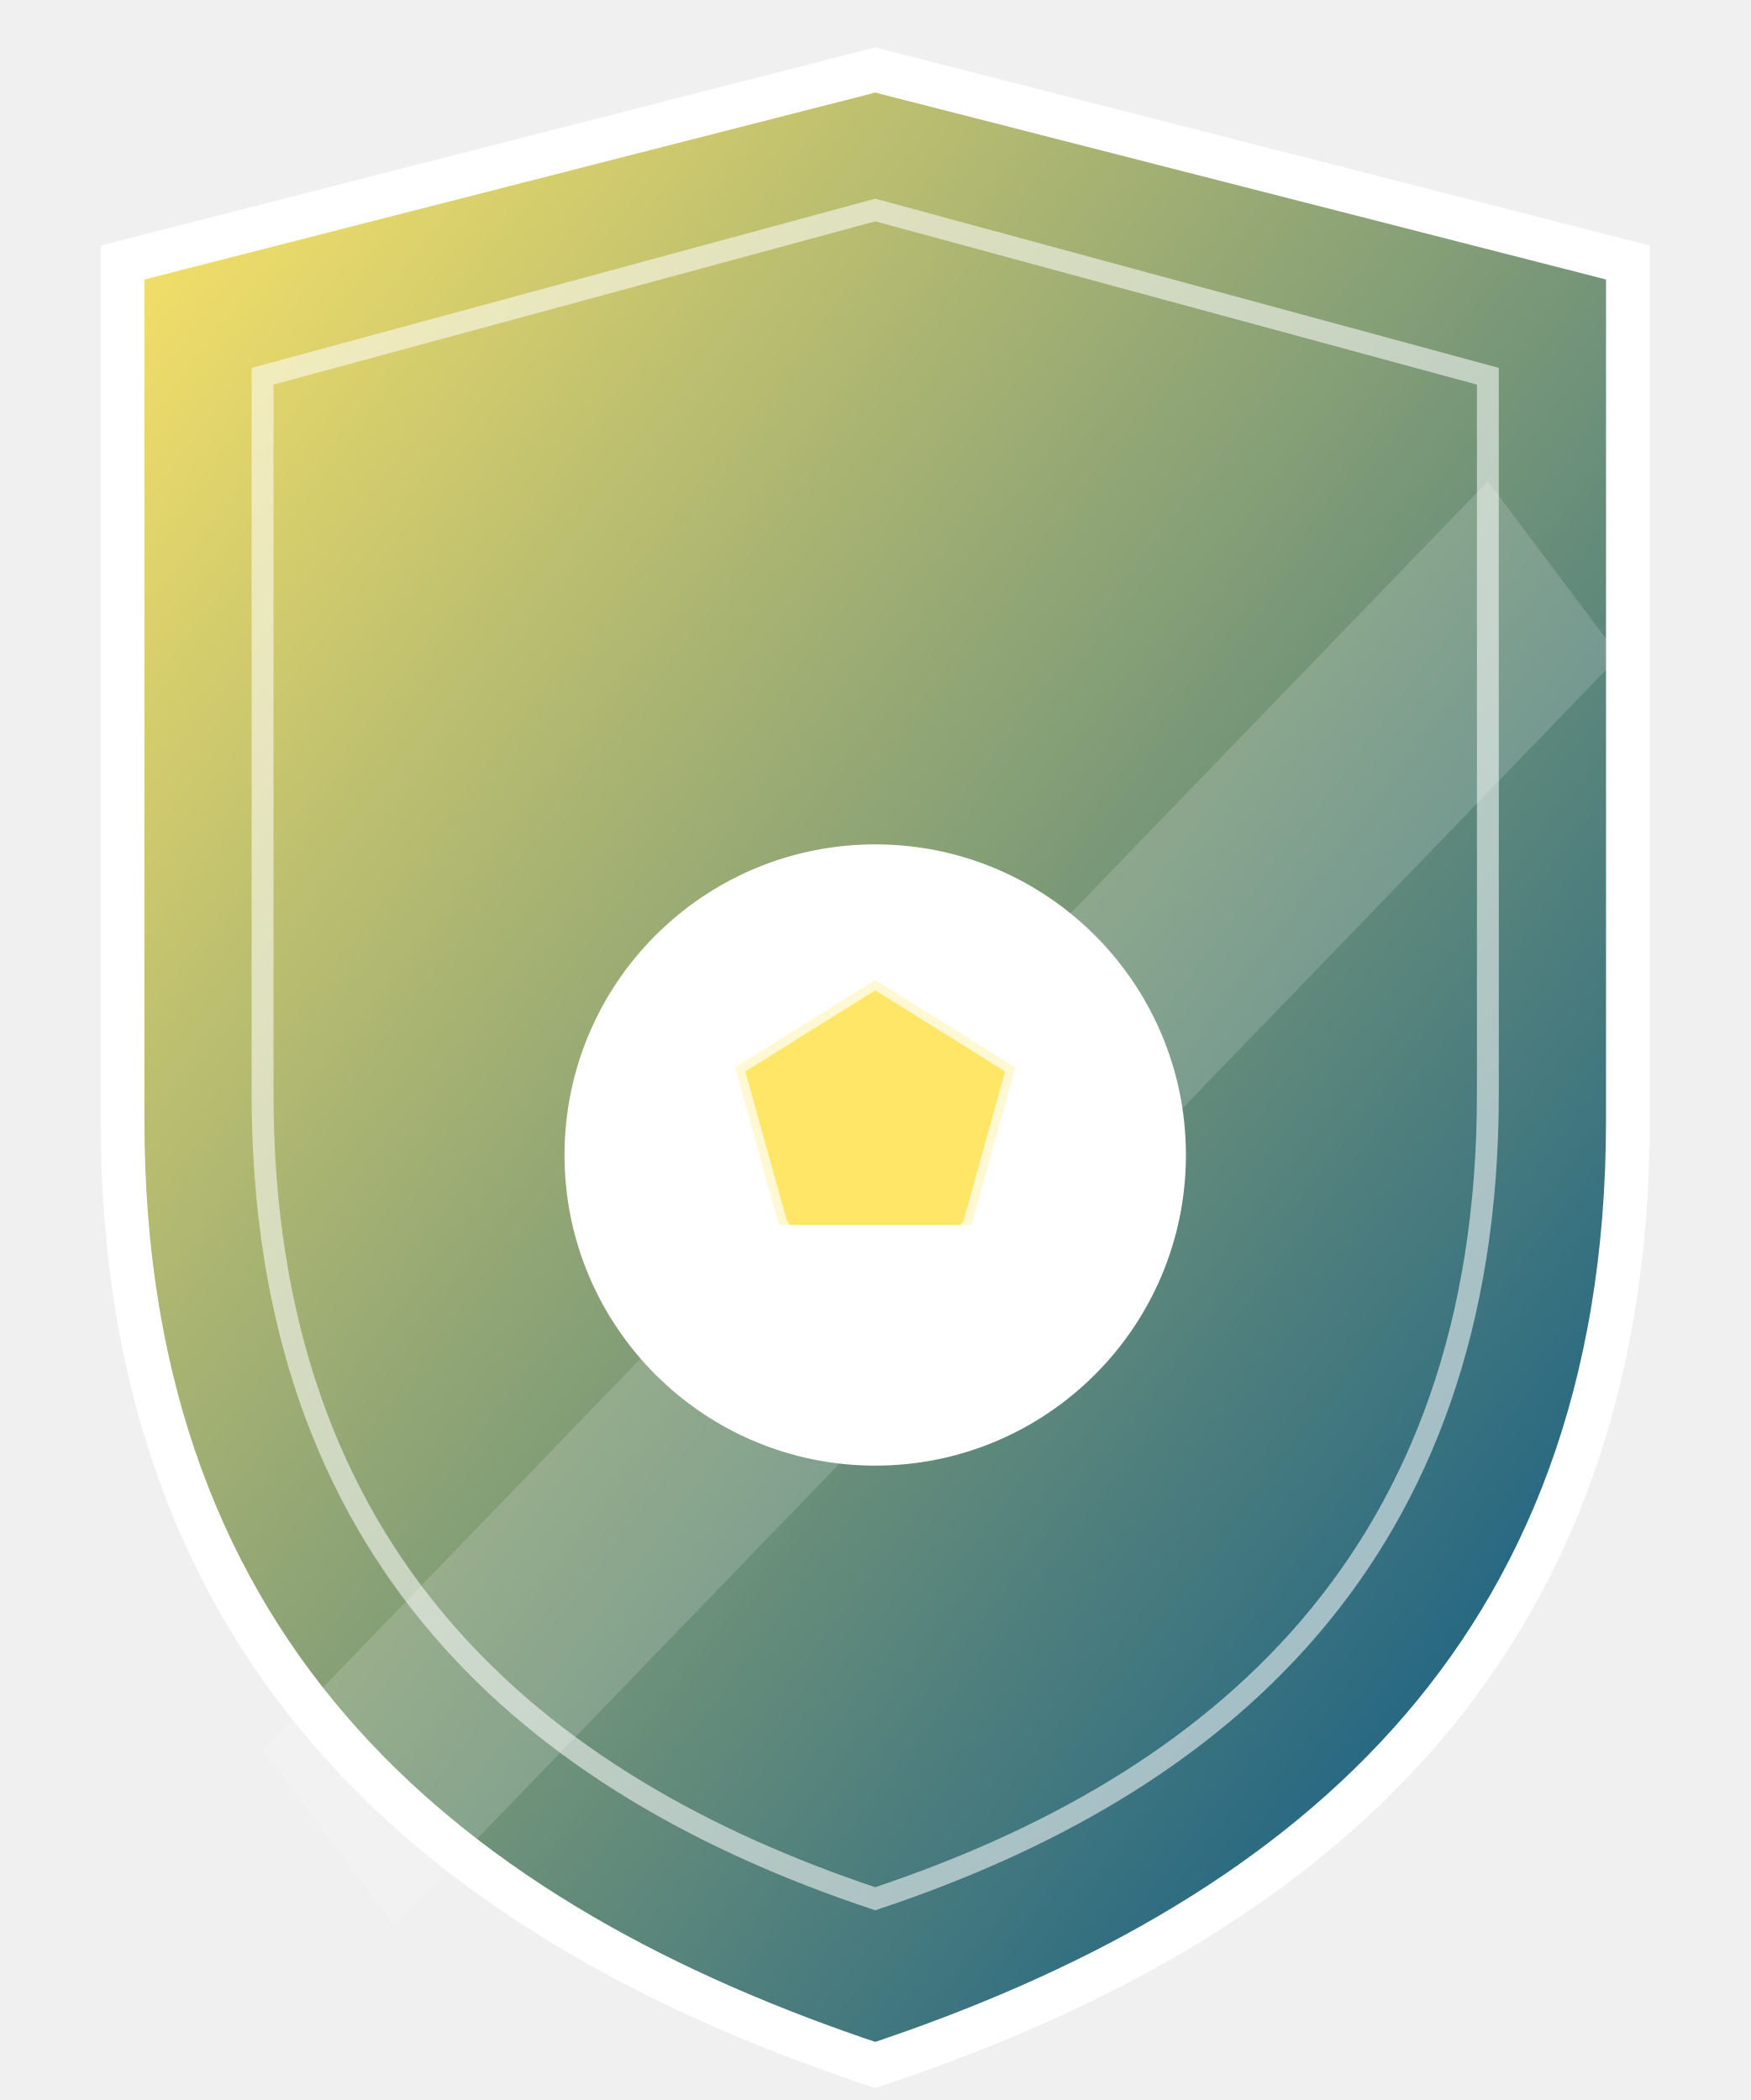
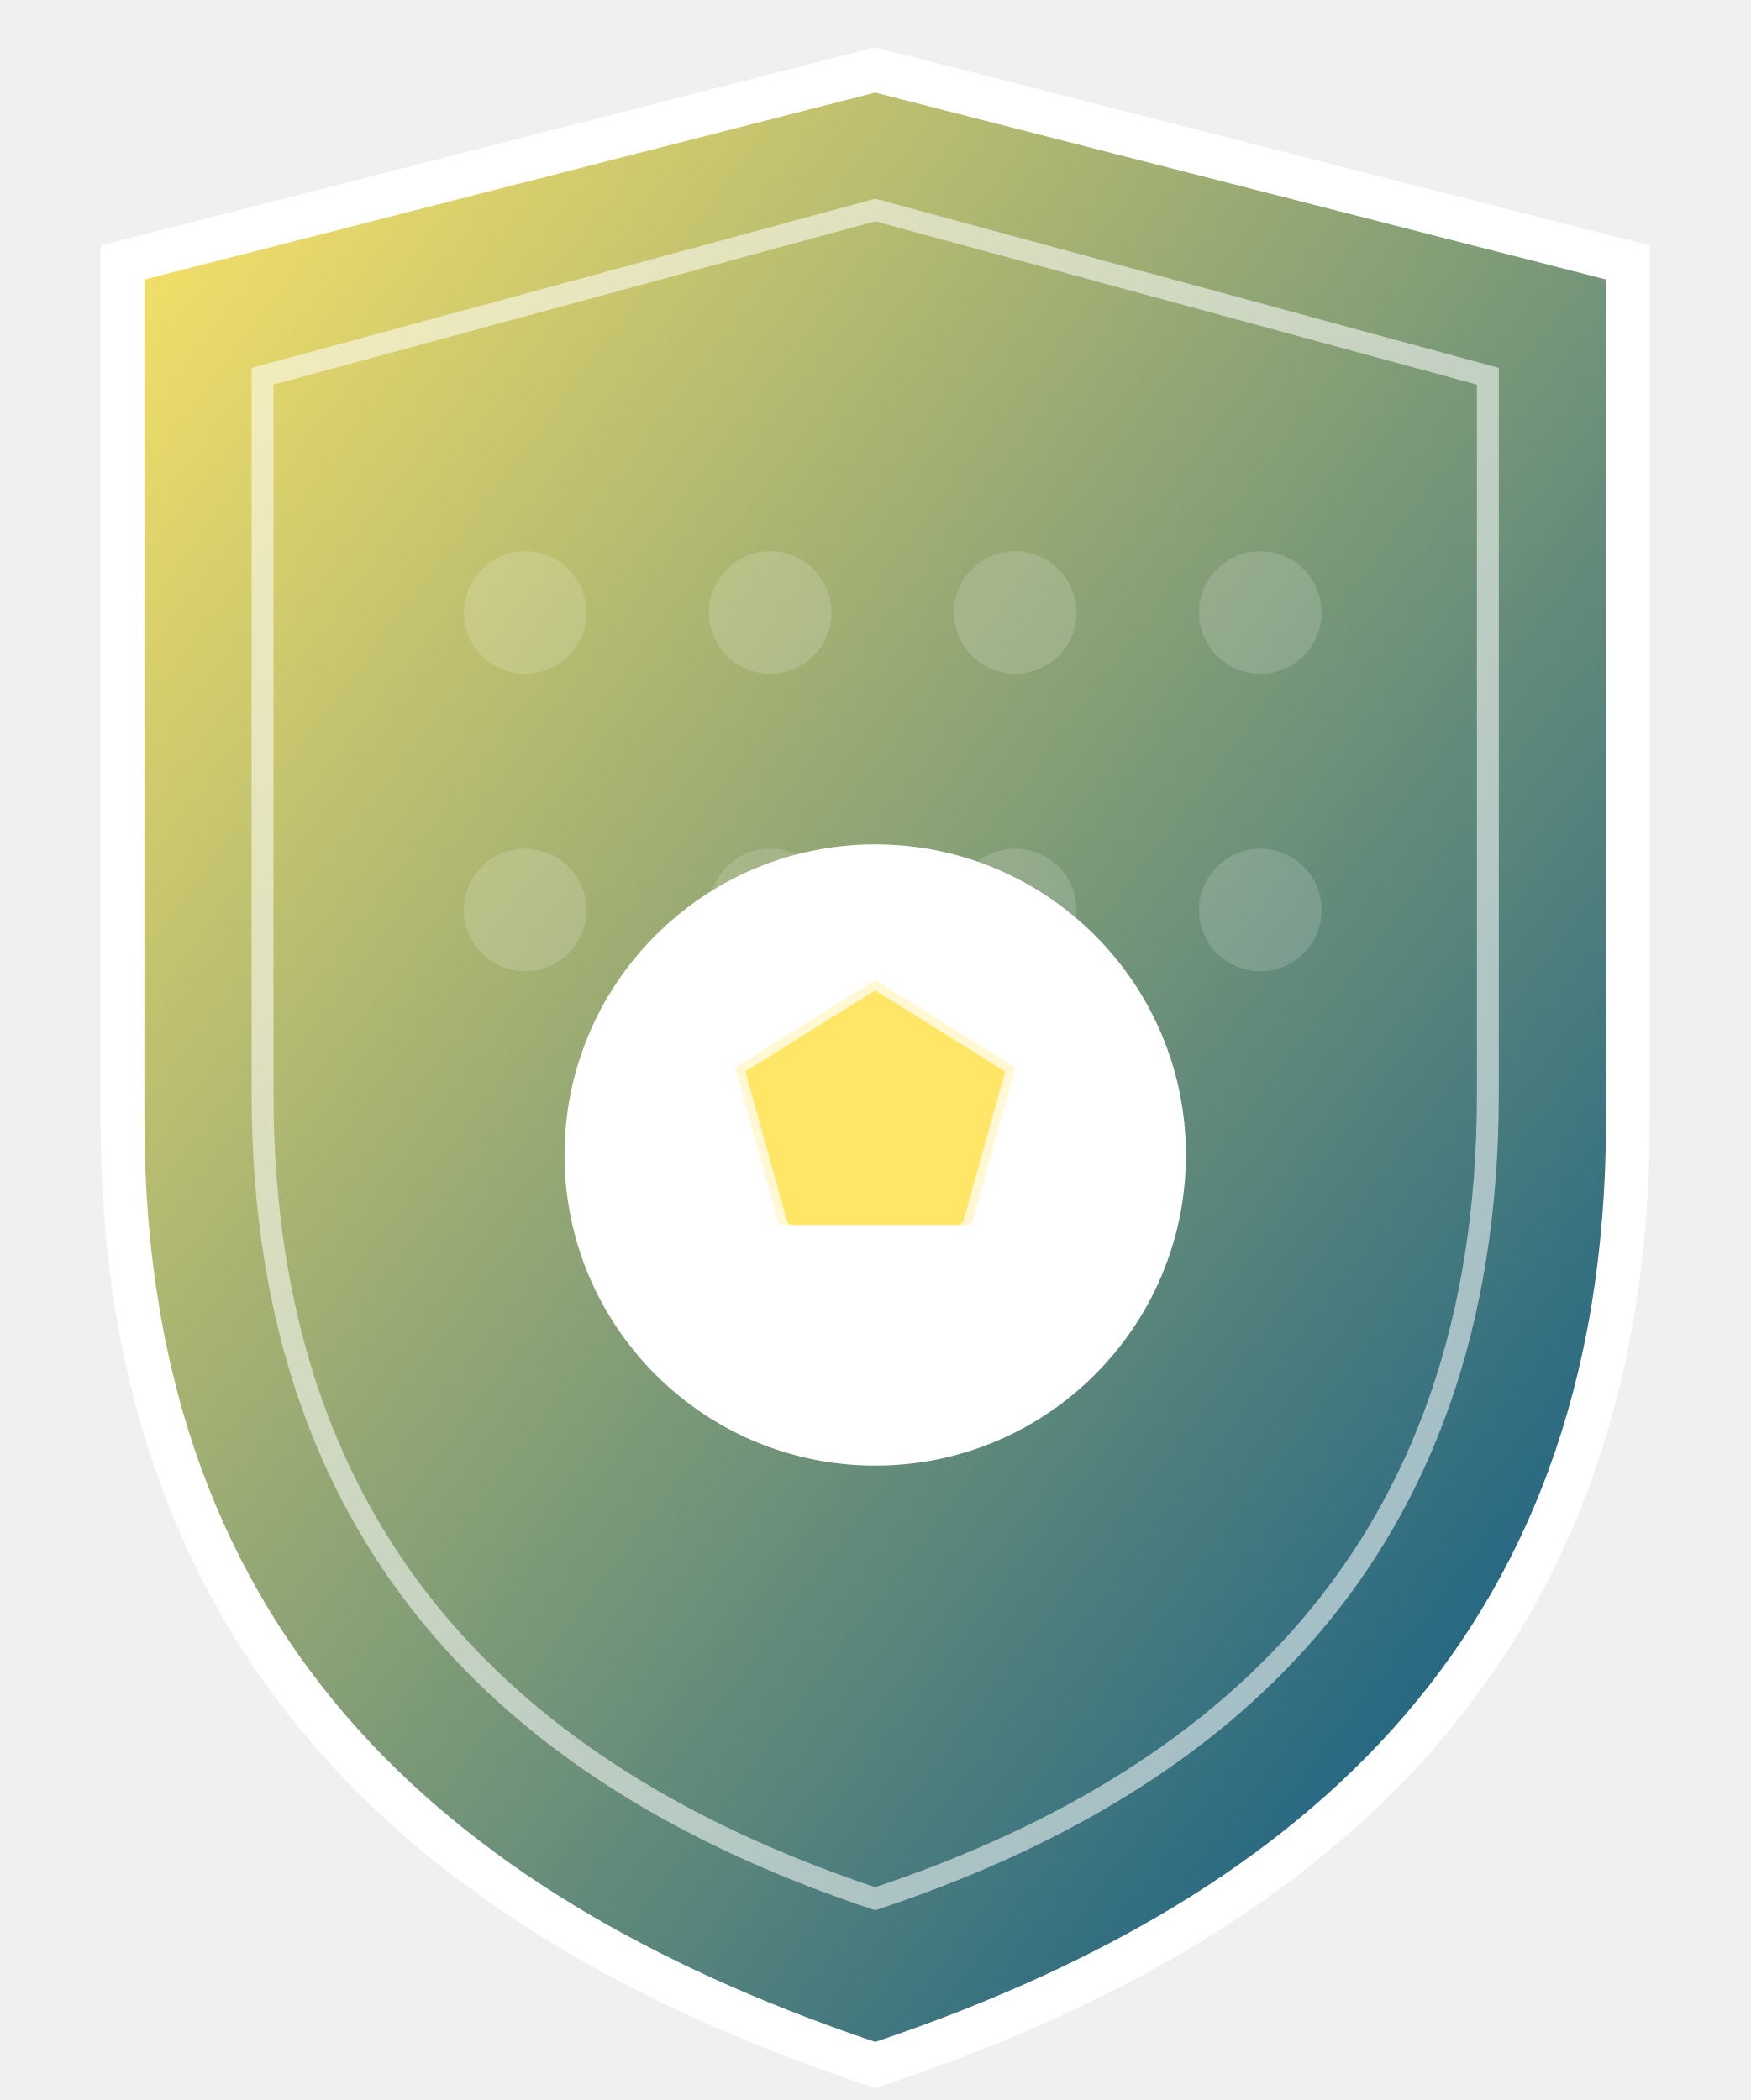
<svg xmlns="http://www.w3.org/2000/svg" viewBox="0 0 200 240" role="img" aria-label="Abstract club crest illustration">
  <defs>
    <linearGradient id="g" x1="0" y1="0" x2="1" y2="1">
      <stop offset="0" stop-color="#FFE667" />
      <stop offset="1" stop-color="#005187" />
    </linearGradient>
  </defs>
  <path d="M100 8 L186 30 V128 C186 190 148 220 100 236 C52 220 14 190 14 128 V30 Z" fill="url(#g)" stroke="#FFFFFF" stroke-width="5" />
  <path d="M100 24 L170 43 V125 C170 178 139 204 100 217 C61 204 30 178 30 125 V43 Z" fill="none" stroke="#FFFFFF" stroke-width="2.5" opacity=".55" />
-   <path d="M30 200 L170 55 L185 75 L45 220 Z" fill="#FFFFFF" opacity=".16" />
+   <circle cx="60" cy="70" r="7" fill="#FFFFFF" opacity=".16" />
+   <circle cx="88" cy="70" r="7" fill="#FFFFFF" opacity=".16" />
+   <circle cx="116" cy="70" r="7" fill="#FFFFFF" opacity=".16" />
+   <circle cx="144" cy="70" r="7" fill="#FFFFFF" opacity=".16" />
+   <circle cx="60" cy="104" r="7" fill="#FFFFFF" opacity=".16" />
+   <circle cx="88" cy="104" r="7" fill="#FFFFFF" opacity=".16" />
+   <circle cx="116" cy="104" r="7" fill="#FFFFFF" opacity=".16" />
+   <circle cx="144" cy="104" r="7" fill="#FFFFFF" opacity=".16" />
  <circle cx="100" cy="132" r="34" fill="#FFFFFF" stroke="#FFFFFF" stroke-width="3" />
  <path d="M100 112 L116 122 L111 140 L89 140 L84 122 Z" fill="#FFE667" />
  <path d="M100 112 L84 122 L70 116 M100 112 L116 122 L130 116 M84 122 L89 140 L76 150 M111 140 L116 122 L130 116 M89 140 L100 154 L111 140 M76 150 L100 154 L124 150" fill="none" stroke="#FFFFFF" stroke-width="2" opacity=".7" />
  <path d="M76 150 L70 116 M124 150 L130 116" stroke="#FFFFFF" stroke-width="2" opacity=".4" fill="none" />
</svg>
